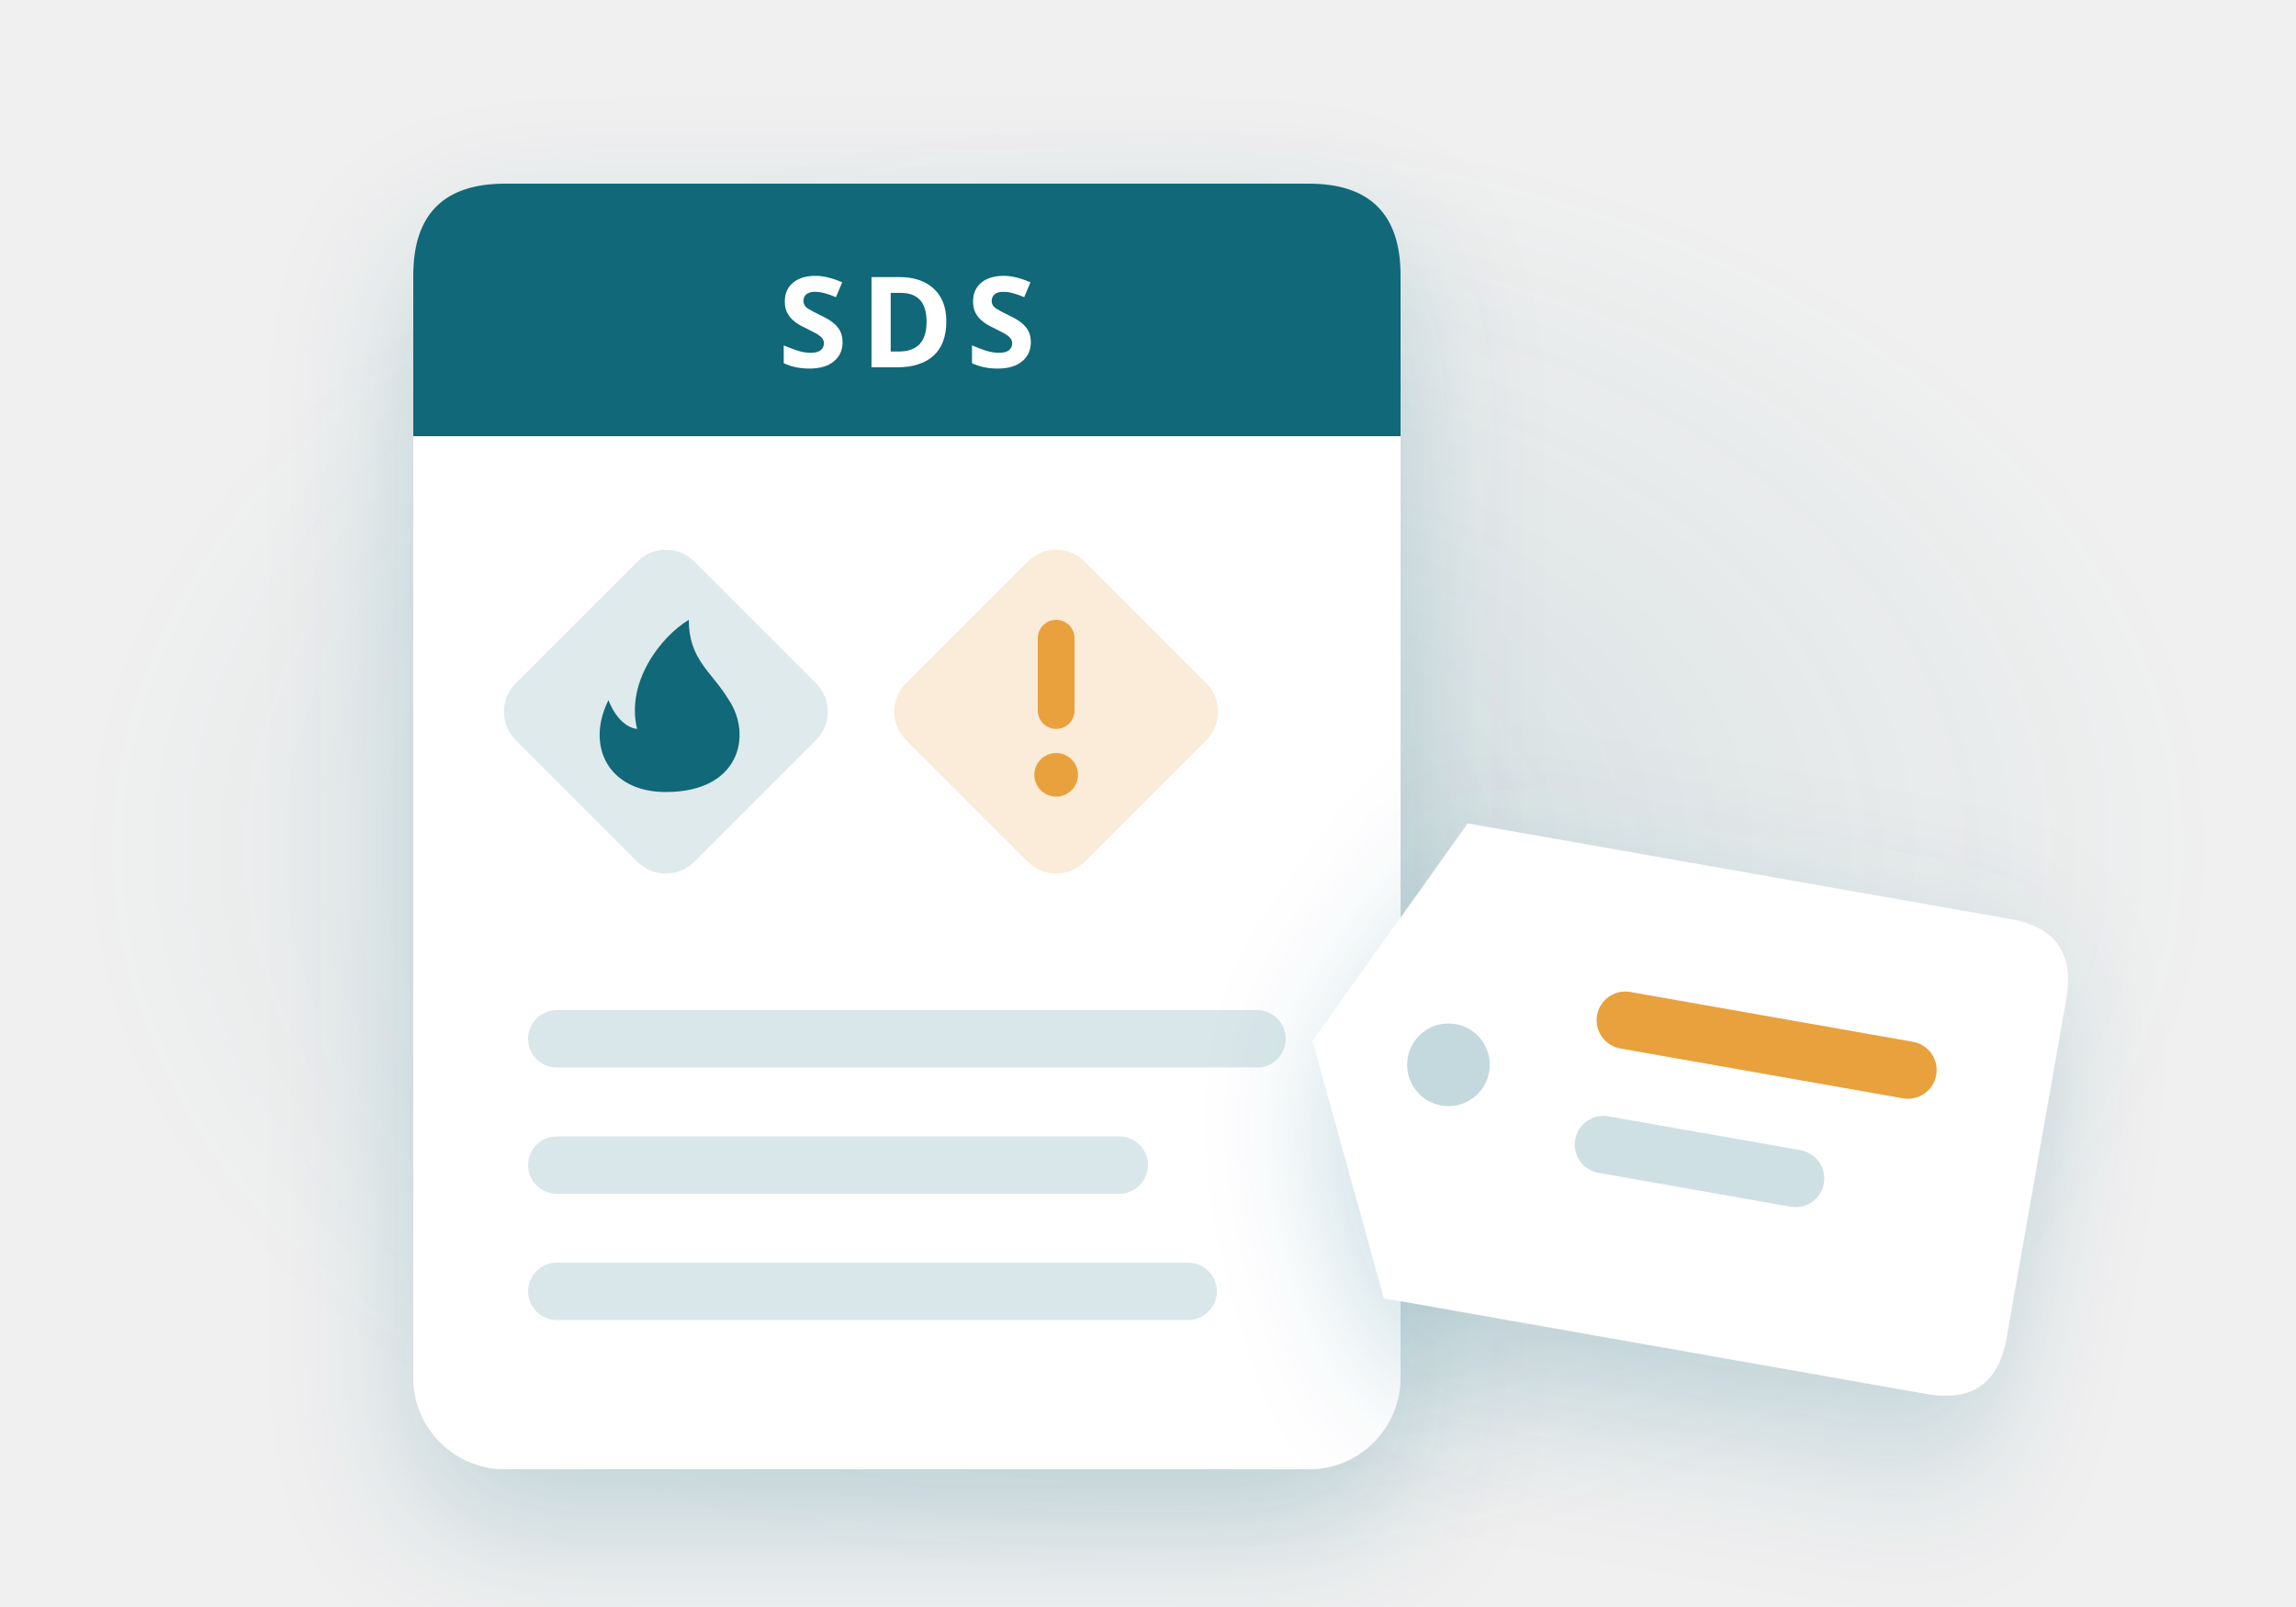
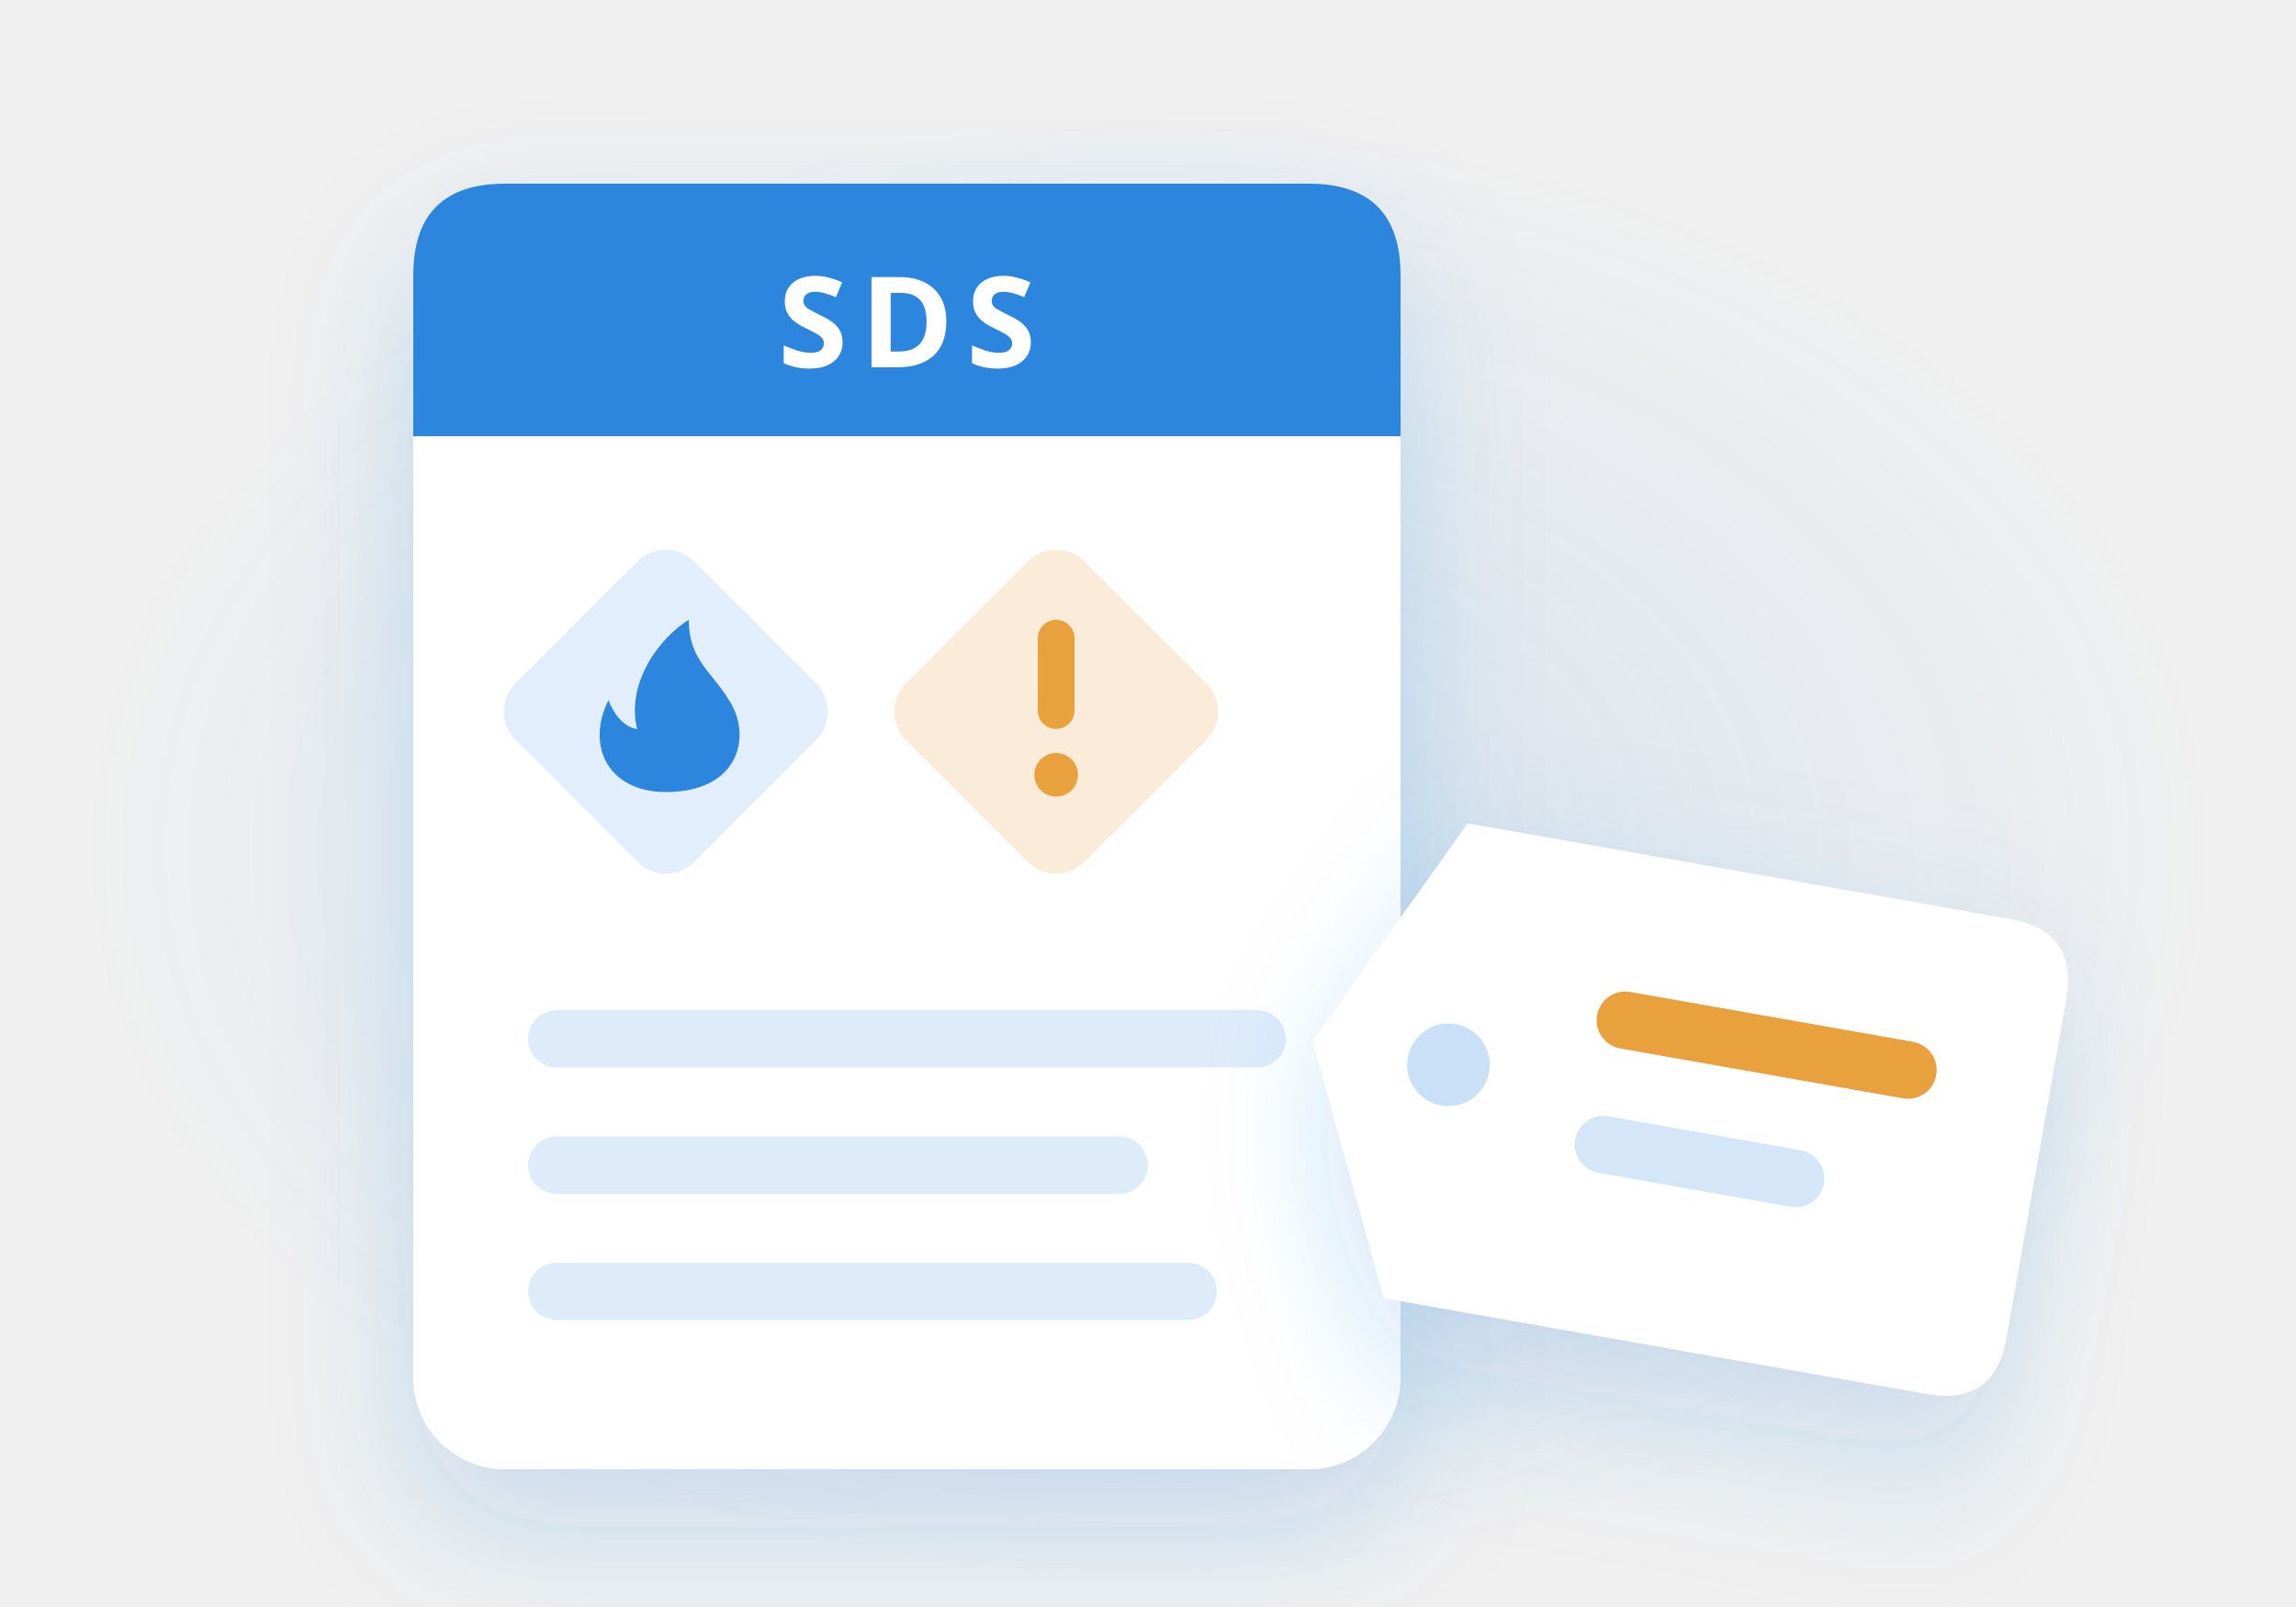
<svg xmlns="http://www.w3.org/2000/svg" viewBox="0 0 200 140" role="img" aria-label="SDSとラベルのイラスト">
  <defs>
    <radialGradient id="bg" cx=".5" cy=".5" r=".5">
-       <stop offset="0" stop-color="#106878" stop-opacity=".13" />
-       <stop offset="1" stop-color="#106878" stop-opacity="0" />
+       <stop offset="0" stop-color="#2d86de" stop-opacity=".13" />
+       <stop offset="1" stop-color="#2d86de" stop-opacity="0" />
    </radialGradient>
    <filter id="sh" x="-30%" y="-30%" width="160%" height="170%">
-       <feDropShadow dx="0" dy="5" stdDeviation="6" flood-color="#106878" flood-opacity=".2" />
+       <feDropShadow dx="0" dy="5" stdDeviation="6" flood-color="#2d86de" flood-opacity=".2" />
    </filter>
  </defs>
  <ellipse cx="100" cy="74" rx="92" ry="64" fill="url(#bg)" />
  <rect x="36" y="16" width="86" height="112" rx="8" fill="#fff" filter="url(#sh)" />
-   <path d="M44 16 h70 q8 0 8 8 v14 h-86 v-14 q0-8 8-8z" fill="#106878" />
+   <path d="M44 16 h70 q8 0 8 8 v14 h-86 v-14 q0-8 8-8z" fill="#2d86de" />
  <text x="79" y="32" text-anchor="middle" font-family="Poppins,sans-serif" font-size="11" font-weight="600" fill="#fff" letter-spacing=".1em">SDS</text>
  <g transform="translate(58 62) rotate(45)">
-     <rect x="-11" y="-11" width="22" height="22" rx="3.5" fill="#106878" fill-opacity=".14" />
+     <rect x="-11" y="-11" width="22" height="22" rx="3.5" fill="#2d86de" fill-opacity=".14" />
  </g>
-   <path d="M58 69 c-5 0 -7-4 -5-8 c1 2.5 2.5 2.5 2.5 2.5 c-1-4 2-8 4.5-9.5 c0 3.5 2 4.5 3.5 7 c2 3 1 8 -5.5 8z" fill="#106878" />
+   <path d="M58 69 c-5 0 -7-4 -5-8 c1 2.5 2.5 2.5 2.5 2.5 c-1-4 2-8 4.5-9.5 c0 3.5 2 4.5 3.5 7 c2 3 1 8 -5.5 8z" fill="#2d86de" />
  <g transform="translate(92 62) rotate(45)">
    <rect x="-11" y="-11" width="22" height="22" rx="3.5" fill="#e8a13d" fill-opacity=".2" />
  </g>
  <rect x="90.4" y="54" width="3.2" height="9.5" rx="1.6" fill="#e8a13d" />
  <circle cx="92" cy="67.5" r="1.9" fill="#e8a13d" />
-   <g fill="#106878" fill-opacity=".16">
+   <g fill="#2d86de" fill-opacity=".16">
    <rect x="46" y="88" width="66" height="5" rx="2.5" />
    <rect x="46" y="99" width="54" height="5" rx="2.5" />
    <rect x="46" y="110" width="60" height="5" rx="2.5" />
  </g>
  <g transform="translate(118 70) rotate(10)">
    <path d="M10 0 h48 q6 0 6 6 v30 q0 6-6 6 h-48 l-10-21z" fill="#fff" filter="url(#sh)" />
-     <circle cx="12" cy="21" r="3.6" fill="#106878" fill-opacity=".25" />
+     <circle cx="12" cy="21" r="3.6" fill="#2d86de" fill-opacity=".25" />
    <rect x="24" y="12" width="30" height="5" rx="2.5" fill="#e8a13d" />
-     <rect x="24" y="23" width="22" height="5" rx="2.5" fill="#106878" fill-opacity=".2" />
+     <rect x="24" y="23" width="22" height="5" rx="2.5" fill="#2d86de" fill-opacity=".2" />
  </g>
</svg>
